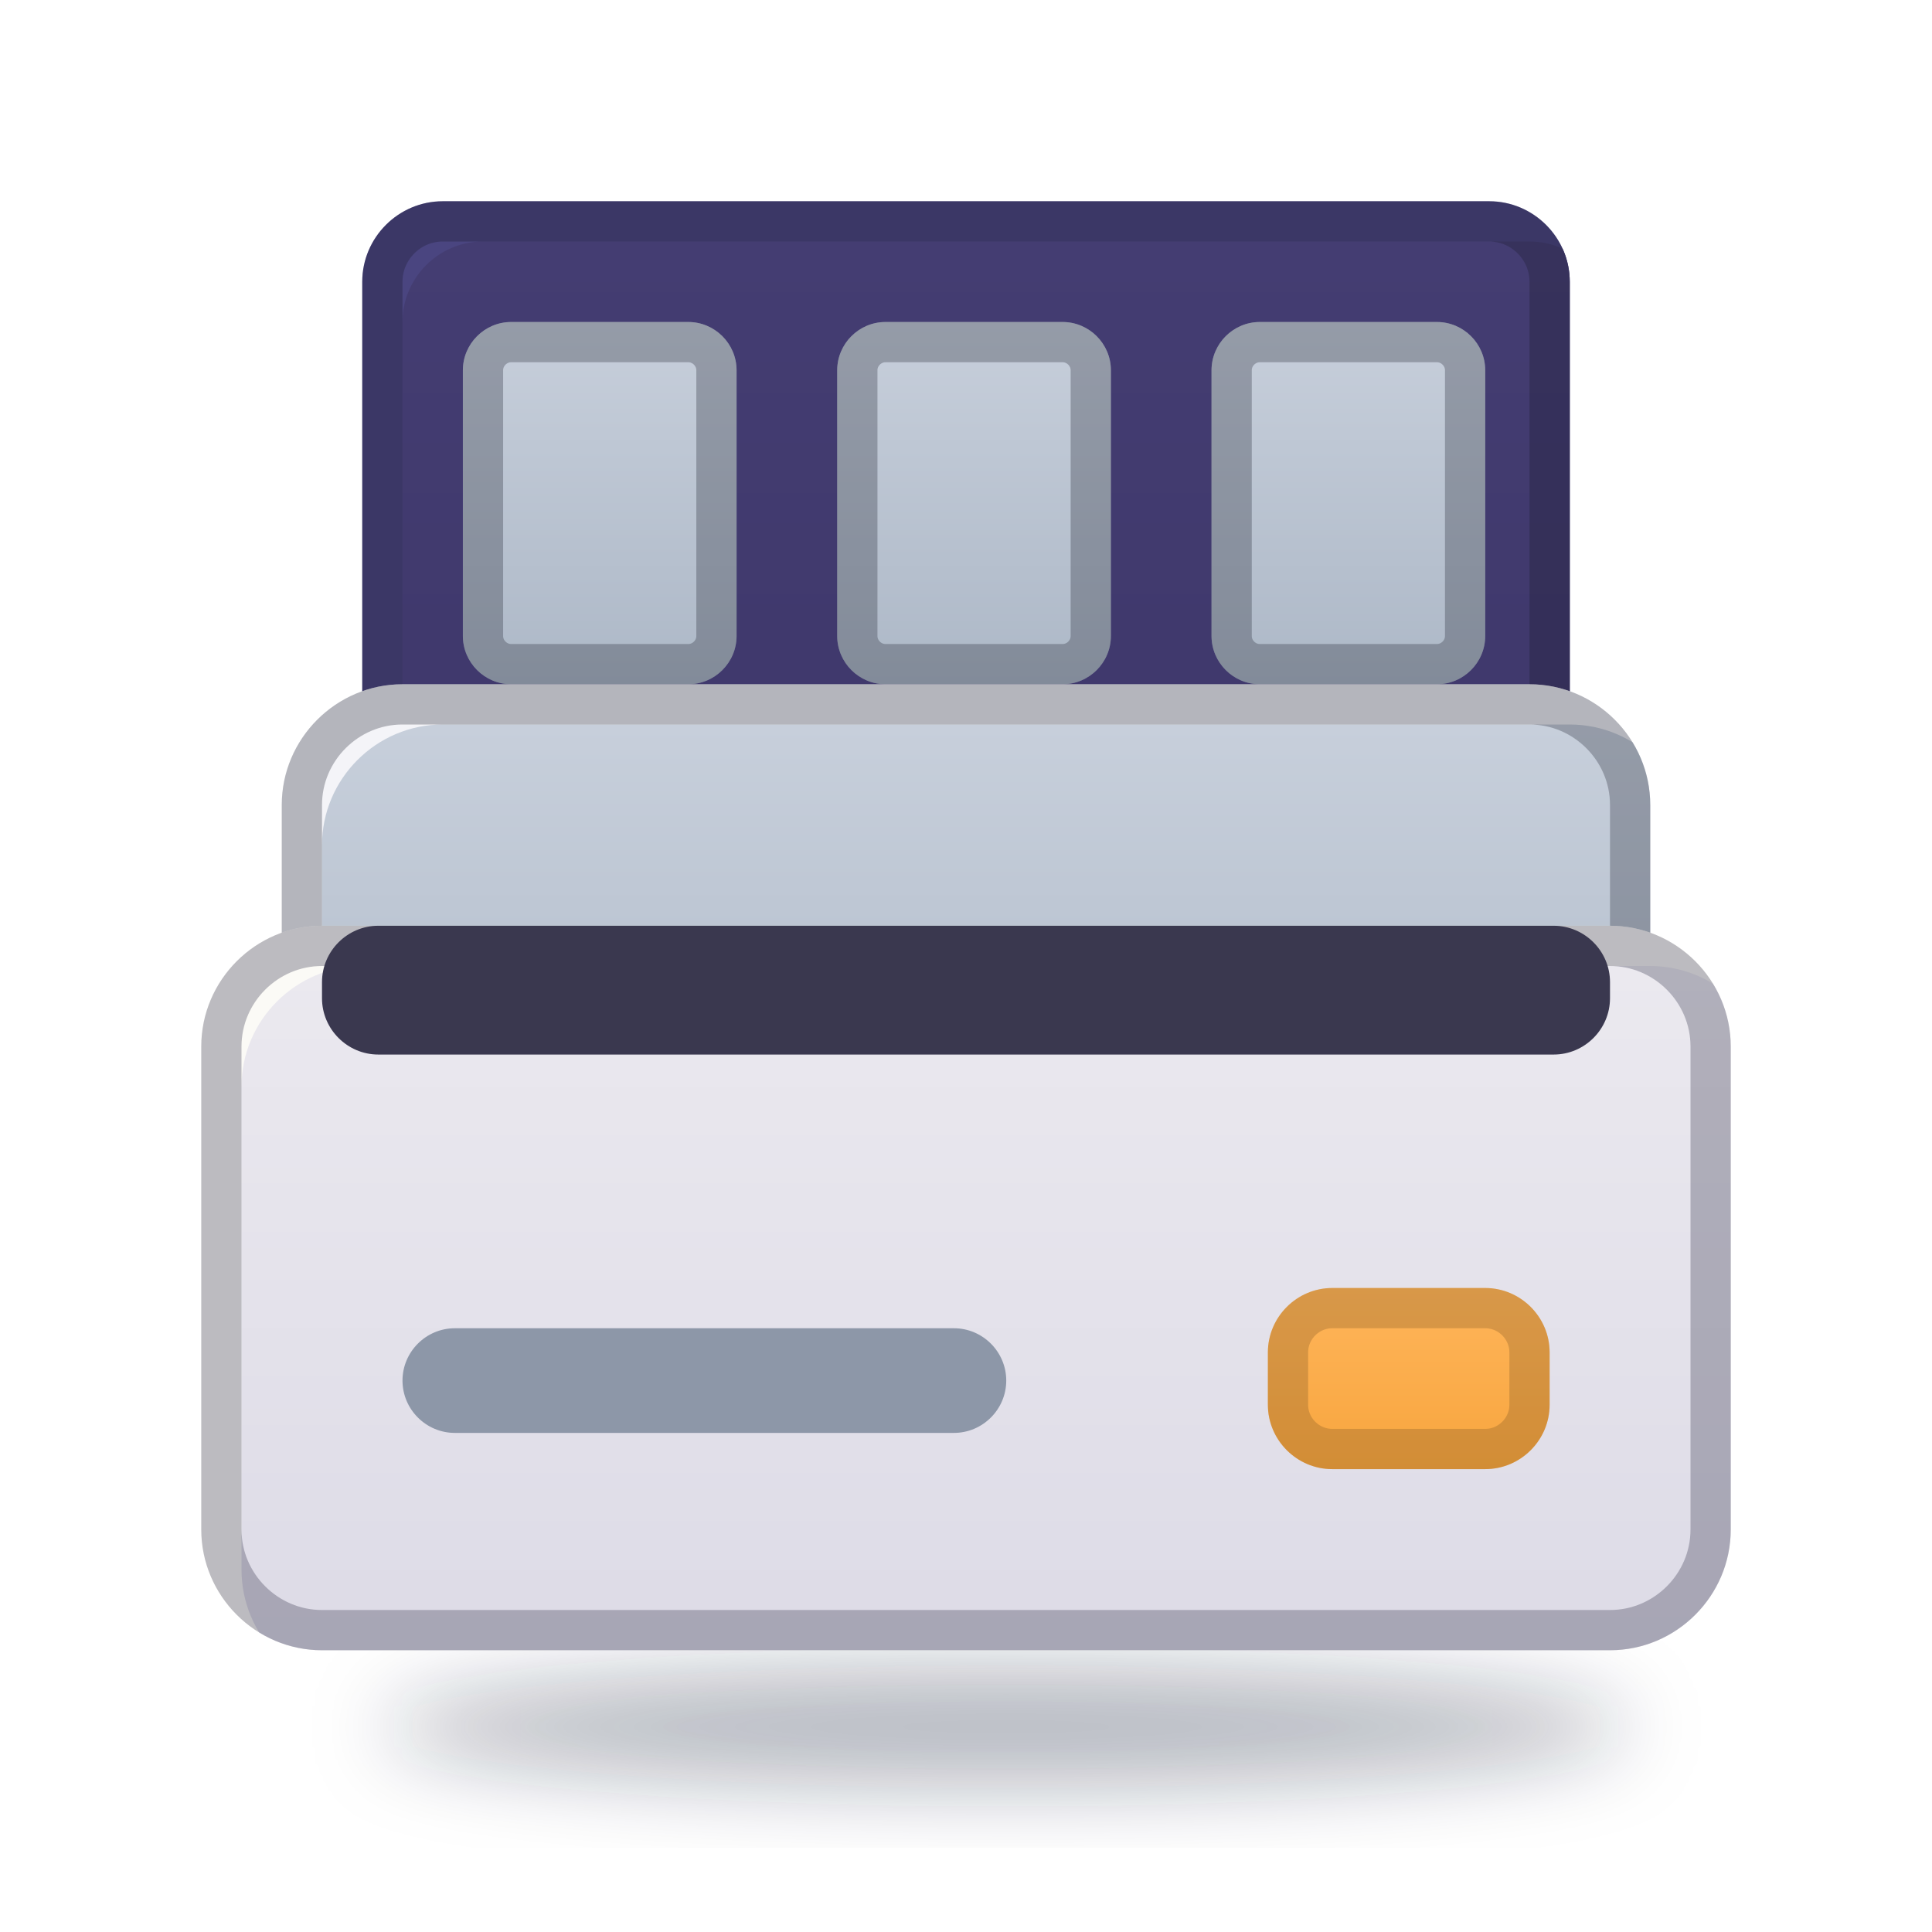
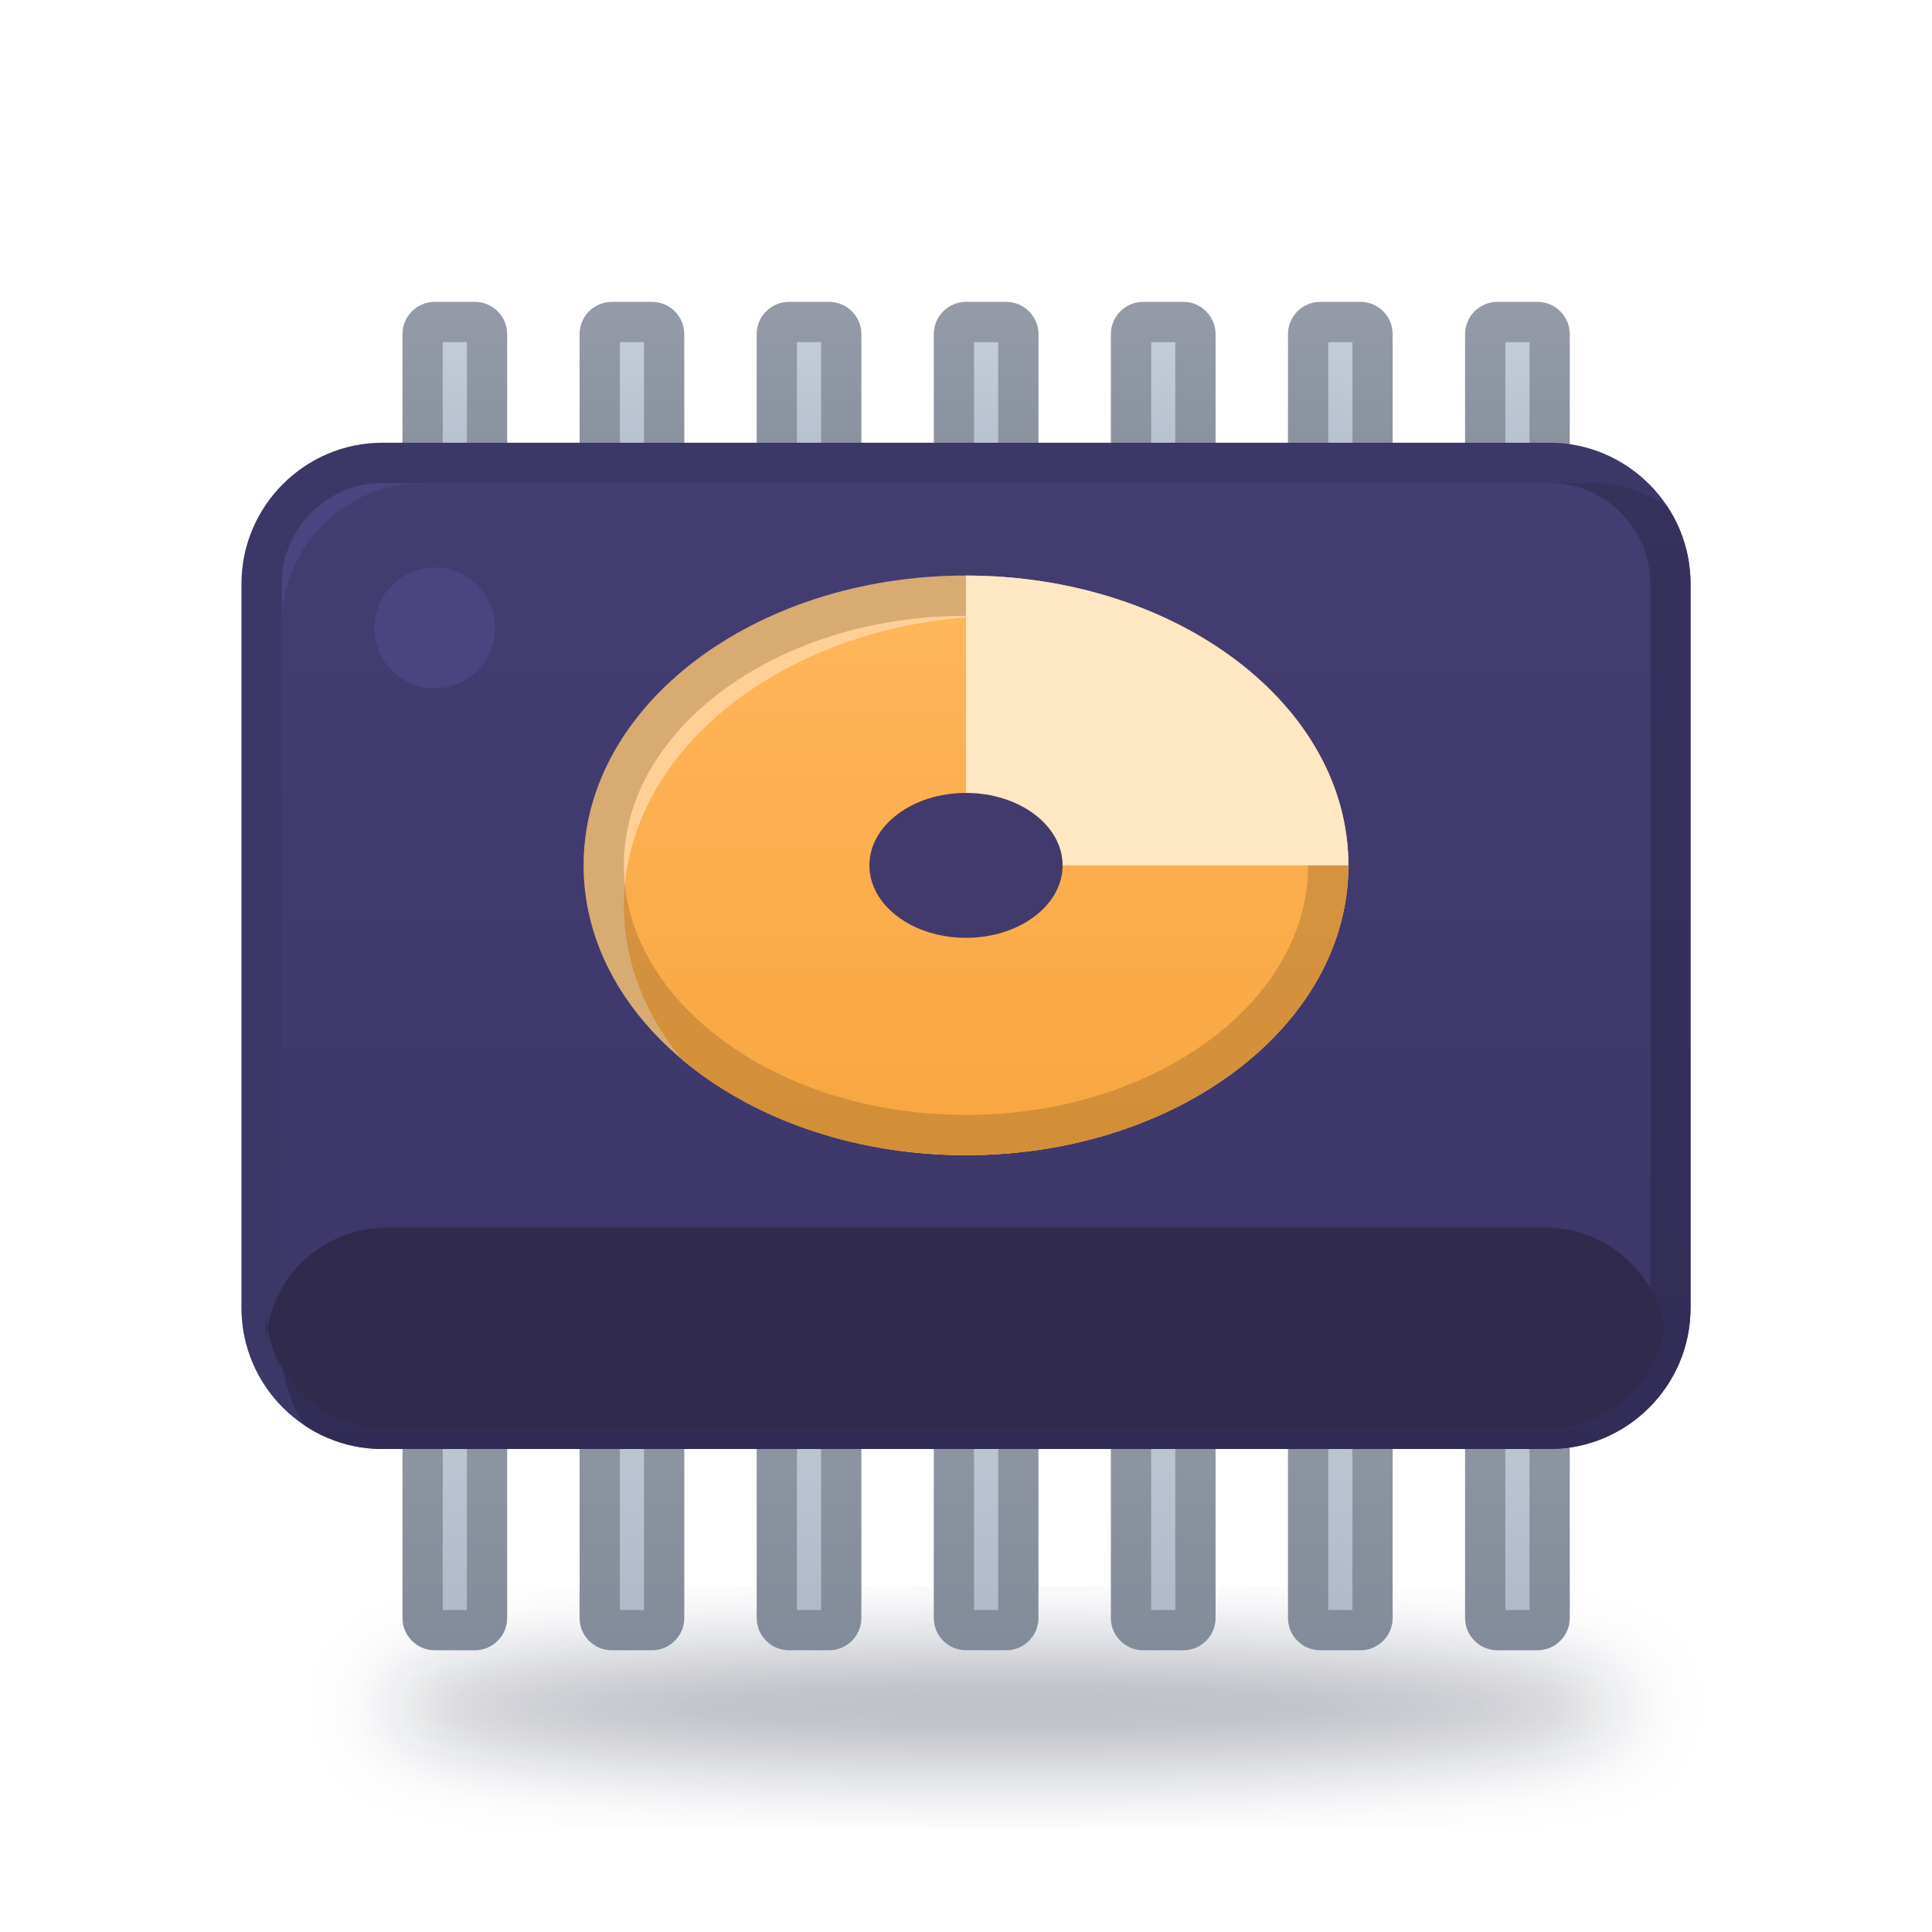
<svg xmlns="http://www.w3.org/2000/svg" viewBox="0 0 48 48" width="48" height="48">
  <defs>
    <filter id="e-ramdisk-48-b1" x="-50%" y="-50%" width="200%" height="200%">
      <feGaussianBlur stdDeviation="1" />
    </filter>
+     <linearGradient id="e-ramdisk-48-gc7cfdbadb8c7" x1="0" y1="0" x2="0" y2="1">
+       <stop offset="0" stop-color="#c7cfdb" />
+       <stop offset="1" stop-color="#adb8c7" />
+     </linearGradient>
+     <clipPath id="e-ramdisk-48-c1">
+       <path d="M10 8.3 C10 7.86 10.36 7.5 10.8 7.5 L11.8 7.5 C12.24 7.5 12.6 7.86 12.6 8.3 L12.6 12.7 C12.6 13.14 12.24 13.5 11.8 13.5 L10.8 13.5 C10.36 13.5 10 13.14 10 12.7 Z" clip-rule="evenodd" />
+     </clipPath>
+     <clipPath id="e-ramdisk-48-c2">
+       <path d="M14.4 8.3 C14.4 7.86 14.76 7.5 15.2 7.5 L16.2 7.5 C16.64 7.5 17 7.86 17 8.3 L17 12.7 C17 13.14 16.64 13.5 16.2 13.5 L15.2 13.5 C14.76 13.5 14.4 13.14 14.4 12.7 Z" clip-rule="evenodd" />
+     </clipPath>
+     <clipPath id="e-ramdisk-48-c3">
+       <path d="M18.8 8.3 C18.8 7.86 19.16 7.5 19.6 7.5 L20.6 7.5 C21.04 7.5 21.4 7.86 21.4 8.3 L21.4 12.7 C21.4 13.14 21.04 13.5 20.6 13.5 L19.6 13.5 C19.16 13.5 18.8 13.14 18.8 12.7 Z" clip-rule="evenodd" />
+     </clipPath>
+     <clipPath id="e-ramdisk-48-c4">
+       <path d="M23.2 8.3 C23.2 7.86 23.56 7.5 24 7.5 L25 7.5 C25.44 7.5 25.8 7.86 25.8 8.3 L25.8 12.7 C25.8 13.14 25.44 13.5 25 13.5 L24 13.5 C23.56 13.5 23.2 13.14 23.2 12.7 Z" clip-rule="evenodd" />
+     </clipPath>
+     <clipPath id="e-ramdisk-48-c5">
+       <path d="M27.6 8.3 C27.6 7.86 27.96 7.5 28.4 7.5 L29.4 7.5 C29.84 7.5 30.2 7.86 30.2 8.3 L30.2 12.7 C30.2 13.14 29.84 13.5 29.4 13.5 L28.4 13.5 C27.96 13.5 27.6 13.14 27.6 12.7 Z" clip-rule="evenodd" />
+     </clipPath>
+     <clipPath id="e-ramdisk-48-c6">
+       <path d="M32 8.3 C32 7.86 32.36 7.5 32.8 7.5 L33.8 7.5 C34.24 7.5 34.6 7.86 34.6 8.3 L34.6 12.7 C34.6 13.14 34.24 13.5 33.8 13.5 L32.8 13.5 C32.36 13.5 32 13.14 32 12.7 Z" clip-rule="evenodd" />
+     </clipPath>
+     <clipPath id="e-ramdisk-48-c7">
+       <path d="M36.4 8.3 C36.4 7.86 36.76 7.5 37.2 7.5 L38.2 7.5 C38.64 7.5 39 7.86 39 8.3 L39 12.7 C39 13.14 38.64 13.5 38.2 13.5 L37.2 13.5 C36.76 13.5 36.4 13.14 36.4 12.7 Z" clip-rule="evenodd" />
+     </clipPath>
+     <clipPath id="e-ramdisk-48-c8">
+       <path d="M10 32.8 C10 32.36 10.36 32 10.8 32 L11.8 32 C12.24 32 12.6 32.36 12.6 32.8 L12.6 40.2 C12.6 40.64 12.24 41 11.8 41 L10.8 41 C10.36 41 10 40.64 10 40.2 Z" clip-rule="evenodd" />
+     </clipPath>
+     <clipPath id="e-ramdisk-48-c9">
+       <path d="M14.4 32.8 C14.4 32.36 14.76 32 15.2 32 L16.2 32 C16.64 32 17 32.36 17 32.8 L17 40.2 C17 40.64 16.64 41 16.2 41 L15.2 41 C14.76 41 14.4 40.64 14.4 40.2 Z" clip-rule="evenodd" />
+     </clipPath>
+     <clipPath id="e-ramdisk-48-c10">
+       <path d="M18.8 32.8 C18.8 32.36 19.16 32 19.6 32 L20.6 32 C21.04 32 21.4 32.36 21.4 32.8 L21.4 40.2 C21.4 40.64 21.04 41 20.6 41 L19.6 41 C19.16 41 18.8 40.64 18.8 40.2 Z" clip-rule="evenodd" />
+     </clipPath>
+     <clipPath id="e-ramdisk-48-c11">
+       <path d="M23.2 32.8 C23.2 32.36 23.56 32 24 32 L25 32 C25.44 32 25.8 32.36 25.8 32.8 L25.8 40.2 C25.8 40.64 25.44 41 25 41 L24 41 C23.56 41 23.2 40.64 23.2 40.2 Z" clip-rule="evenodd" />
+     </clipPath>
+     <clipPath id="e-ramdisk-48-c12">
+       <path d="M27.6 32.8 C27.6 32.36 27.96 32 28.4 32 L29.4 32 C29.84 32 30.2 32.36 30.2 32.8 L30.2 40.2 C30.2 40.64 29.84 41 29.4 41 L28.4 41 C27.96 41 27.6 40.64 27.6 40.2 Z" clip-rule="evenodd" />
+     </clipPath>
+     <clipPath id="e-ramdisk-48-c13">
+       <path d="M32 32.8 C32 32.36 32.36 32 32.8 32 L33.8 32 C34.24 32 34.6 32.36 34.6 32.8 L34.6 40.2 C34.6 40.64 34.24 41 33.8 41 L32.8 41 C32.36 41 32 40.64 32 40.2 Z" clip-rule="evenodd" />
+     </clipPath>
+     <clipPath id="e-ramdisk-48-c14">
+       <path d="M36.4 32.8 C36.4 32.36 36.76 32 37.2 32 L38.2 32 C38.64 32 39 32.36 39 32.8 L39 40.2 C39 40.64 38.64 41 38.2 41 L37.2 41 C36.76 41 36.4 40.64 36.4 40.2 Z" clip-rule="evenodd" />
+     </clipPath>
    <linearGradient id="e-ramdisk-48-g443d723c3568" x1="0" y1="0" x2="0" y2="1">
      <stop offset="0" stop-color="#443d72" />
      <stop offset="1" stop-color="#3c3568" />
    </linearGradient>
-     <clipPath id="e-ramdisk-48-c1">
-       <path d="M9 7 C9 5.9 9.9 5 11 5 L37 5 C38.1 5 39 5.9 39 7 L39 24.99 C39 24.995 38.995 25 38.99 25 L9.01 25 C9.005 25 9 24.995 9 24.99 Z" clip-rule="evenodd" />
-     </clipPath>
-     <linearGradient id="e-ramdisk-48-gc7cfdbadb8c7" x1="0" y1="0" x2="0" y2="1">
-       <stop offset="0" stop-color="#c7cfdb" />
-       <stop offset="1" stop-color="#adb8c7" />
-     </linearGradient>
-     <clipPath id="e-ramdisk-48-c2">
-       <path d="M11.5 9.2 C11.5 8.54 12.04 8 12.7 8 L17.1 8 C17.76 8 18.3 8.54 18.3 9.2 L18.3 15.8 C18.3 16.46 17.76 17 17.1 17 L12.7 17 C12.04 17 11.5 16.46 11.5 15.8 Z" clip-rule="evenodd" />
-     </clipPath>
-     <clipPath id="e-ramdisk-48-c3">
-       <path d="M20.8 9.2 C20.8 8.54 21.34 8 22 8 L26.4 8 C27.06 8 27.6 8.54 27.6 9.2 L27.6 15.8 C27.6 16.46 27.06 17 26.4 17 L22 17 C21.34 17 20.8 16.46 20.8 15.8 Z" clip-rule="evenodd" />
-     </clipPath>
-     <clipPath id="e-ramdisk-48-c4">
-       <path d="M30.1 9.2 C30.1 8.54 30.64 8 31.3 8 L35.7 8 C36.36 8 36.9 8.54 36.9 9.2 L36.9 15.8 C36.9 16.46 36.36 17 35.7 17 L31.3 17 C30.64 17 30.1 16.46 30.1 15.8 Z" clip-rule="evenodd" />
-     </clipPath>
-     <clipPath id="e-ramdisk-48-c5">
-       <path d="M7 20 C7 18.35 8.35 17 10 17 L38 17 C39.65 17 41 18.35 41 20 L41 27 C41 28.65 39.65 30 38 30 L10 30 C8.35 30 7 28.65 7 27 Z" clip-rule="evenodd" />
-     </clipPath>
-     <linearGradient id="e-ramdisk-48-gebe9efdcdae6" x1="0" y1="0" x2="0" y2="1">
-       <stop offset="0" stop-color="#ebe9ef" />
-       <stop offset="1" stop-color="#dcdae6" />
-     </linearGradient>
-     <clipPath id="e-ramdisk-48-c6">
-       <path d="M5 26 C5 24.35 6.35 23 8 23 L40 23 C41.65 23 43 24.35 43 26 L43 38 C43 39.65 41.65 41 40 41 L8 41 C6.35 41 5 39.65 5 38 Z" clip-rule="evenodd" />
+     <clipPath id="e-ramdisk-48-c15">
+       <path d="M6 14.5 C6 12.575 7.575 11 9.5 11 L38.5 11 C40.425 11 42 12.575 42 14.5 L42 32.5 C42 34.425 40.425 36 38.5 36 L9.5 36 C7.575 36 6 34.425 6 32.5 Z" clip-rule="evenodd" />
    </clipPath>
    <linearGradient id="e-ramdisk-48-gffb55af7a53e" x1="0" y1="0" x2="0" y2="1">
      <stop offset="0" stop-color="#ffb55a" />
      <stop offset="1" stop-color="#f7a53e" />
    </linearGradient>
-     <clipPath id="e-ramdisk-48-c7">
-       <path d="M31.5 33.6 C31.5 32.72 32.22 32 33.1 32 L36.9 32 C37.78 32 38.5 32.72 38.5 33.6 L38.5 34.9 C38.5 35.78 37.78 36.5 36.9 36.5 L33.1 36.5 C32.22 36.5 31.5 35.78 31.5 34.9 Z" clip-rule="evenodd" />
+     <clipPath id="e-ramdisk-48-c16">
+       <path d="M14.5 21.5 a9.5 7.2 0 1 0 19 0 a9.5 7.2 0 1 0 -19 0 Z" clip-rule="evenodd" />
    </clipPath>
  </defs>
-   <ellipse cx="25" cy="42.9" rx="15.48" ry="1.5" fill="#0a1230" opacity="0.3" filter="url(#e-ramdisk-48-b1)" />
-   <path d="M9 7 C9 5.9 9.9 5 11 5 L37 5 C38.1 5 39 5.9 39 7 L39 24.99 C39 24.995 38.995 25 38.99 25 L9.01 25 C9.005 25 9 24.995 9 24.99 Z" fill="#4a4580" fill-rule="evenodd" />
+   <ellipse cx="25" cy="42.4" rx="15.48" ry="1.5" fill="#0a1230" opacity="0.3" filter="url(#e-ramdisk-48-b1)" />
+   <path d="M10 8.3 C10 7.86 10.36 7.5 10.8 7.5 L11.8 7.5 C12.24 7.5 12.6 7.86 12.6 8.3 L12.6 12.7 C12.6 13.14 12.24 13.5 11.8 13.5 L10.8 13.5 C10.36 13.5 10 13.14 10 12.7 Z" fill="url(#e-ramdisk-48-gc7cfdbadb8c7)" fill-rule="evenodd" />
  <g clip-path="url(#e-ramdisk-48-c1)">
-     <path d="M9 7 C9 5.9 9.9 5 11 5 L37 5 C38.1 5 39 5.9 39 7 L39 24.99 C39 24.995 38.995 25 38.99 25 L9.01 25 C9.005 25 9 24.995 9 24.99 Z" fill="url(#e-ramdisk-48-g443d723c3568)" fill-rule="evenodd" transform="translate(1 1)" />
+     <path d="M10 8.3 C10 7.86 10.36 7.5 10.8 7.5 L11.8 7.5 C12.24 7.5 12.6 7.86 12.6 8.3 L12.6 12.7 C12.6 13.14 12.24 13.5 11.8 13.5 L10.8 13.5 C10.36 13.5 10 13.14 10 12.7 Z" fill="none" stroke="#1f2230" stroke-width="2" stroke-opacity="0.3" />
  </g>
-   <g clip-path="url(#e-ramdisk-48-c1)">
-     <path d="M9 7 C9 5.9 9.9 5 11 5 L37 5 C38.1 5 39 5.9 39 7 L39 24.99 C39 24.995 38.995 25 38.99 25 L9.01 25 C9.005 25 9 24.995 9 24.99 Z" fill="none" stroke="#1a1828" stroke-width="2" stroke-opacity="0.3" />
+   <path d="M14.4 8.3 C14.4 7.86 14.76 7.5 15.2 7.5 L16.2 7.5 C16.64 7.5 17 7.86 17 8.3 L17 12.7 C17 13.14 16.64 13.5 16.2 13.5 L15.2 13.5 C14.76 13.5 14.4 13.14 14.4 12.7 Z" fill="url(#e-ramdisk-48-gc7cfdbadb8c7)" fill-rule="evenodd" />
+   <g clip-path="url(#e-ramdisk-48-c2)">
+     <path d="M14.4 8.3 C14.4 7.86 14.76 7.5 15.2 7.5 L16.2 7.5 C16.64 7.5 17 7.86 17 8.3 L17 12.7 C17 13.14 16.64 13.5 16.2 13.5 L15.2 13.5 C14.76 13.5 14.4 13.14 14.4 12.7 Z" fill="none" stroke="#1f2230" stroke-width="2" stroke-opacity="0.3" />
  </g>
-   <path d="M11.5 9.2 C11.5 8.54 12.04 8 12.7 8 L17.1 8 C17.76 8 18.3 8.54 18.3 9.2 L18.3 15.8 C18.3 16.46 17.76 17 17.1 17 L12.7 17 C12.04 17 11.5 16.46 11.5 15.8 Z" fill="url(#e-ramdisk-48-gc7cfdbadb8c7)" fill-rule="evenodd" />
-   <g clip-path="url(#e-ramdisk-48-c2)">
-     <path d="M11.5 9.2 C11.5 8.54 12.04 8 12.7 8 L17.1 8 C17.76 8 18.3 8.54 18.3 9.2 L18.3 15.8 C18.3 16.46 17.76 17 17.1 17 L12.7 17 C12.04 17 11.5 16.46 11.5 15.8 Z" fill="none" stroke="#1f2230" stroke-width="2" stroke-opacity="0.3" />
+   <path d="M18.8 8.3 C18.8 7.86 19.16 7.5 19.6 7.5 L20.6 7.5 C21.04 7.5 21.4 7.86 21.4 8.3 L21.4 12.7 C21.4 13.14 21.04 13.5 20.6 13.5 L19.6 13.5 C19.16 13.5 18.8 13.14 18.8 12.7 Z" fill="url(#e-ramdisk-48-gc7cfdbadb8c7)" fill-rule="evenodd" />
+   <g clip-path="url(#e-ramdisk-48-c3)">
+     <path d="M18.8 8.3 C18.8 7.86 19.16 7.5 19.6 7.5 L20.6 7.5 C21.04 7.5 21.4 7.86 21.4 8.3 L21.4 12.7 C21.4 13.14 21.04 13.5 20.6 13.5 L19.6 13.5 C19.16 13.5 18.8 13.14 18.8 12.7 Z" fill="none" stroke="#1f2230" stroke-width="2" stroke-opacity="0.3" />
  </g>
-   <path d="M20.8 9.2 C20.8 8.54 21.34 8 22 8 L26.4 8 C27.06 8 27.6 8.54 27.6 9.2 L27.6 15.8 C27.6 16.46 27.06 17 26.4 17 L22 17 C21.34 17 20.8 16.46 20.8 15.8 Z" fill="url(#e-ramdisk-48-gc7cfdbadb8c7)" fill-rule="evenodd" />
-   <g clip-path="url(#e-ramdisk-48-c3)">
-     <path d="M20.8 9.2 C20.8 8.54 21.34 8 22 8 L26.4 8 C27.06 8 27.6 8.54 27.6 9.2 L27.6 15.8 C27.6 16.46 27.06 17 26.4 17 L22 17 C21.34 17 20.8 16.46 20.8 15.8 Z" fill="none" stroke="#1f2230" stroke-width="2" stroke-opacity="0.3" />
+   <path d="M23.2 8.3 C23.2 7.86 23.56 7.5 24 7.5 L25 7.5 C25.44 7.5 25.8 7.86 25.8 8.3 L25.8 12.7 C25.8 13.14 25.44 13.5 25 13.5 L24 13.5 C23.56 13.5 23.2 13.14 23.2 12.7 Z" fill="url(#e-ramdisk-48-gc7cfdbadb8c7)" fill-rule="evenodd" />
+   <g clip-path="url(#e-ramdisk-48-c4)">
+     <path d="M23.2 8.3 C23.2 7.86 23.56 7.5 24 7.5 L25 7.5 C25.44 7.5 25.8 7.86 25.8 8.3 L25.8 12.7 C25.8 13.14 25.44 13.5 25 13.5 L24 13.5 C23.56 13.5 23.2 13.14 23.2 12.7 Z" fill="none" stroke="#1f2230" stroke-width="2" stroke-opacity="0.3" />
  </g>
-   <path d="M30.1 9.2 C30.1 8.54 30.64 8 31.3 8 L35.7 8 C36.36 8 36.9 8.54 36.9 9.2 L36.9 15.8 C36.9 16.46 36.36 17 35.7 17 L31.3 17 C30.64 17 30.1 16.46 30.1 15.8 Z" fill="url(#e-ramdisk-48-gc7cfdbadb8c7)" fill-rule="evenodd" />
-   <g clip-path="url(#e-ramdisk-48-c4)">
-     <path d="M30.1 9.2 C30.1 8.54 30.64 8 31.3 8 L35.7 8 C36.36 8 36.9 8.54 36.9 9.2 L36.9 15.8 C36.9 16.46 36.36 17 35.7 17 L31.3 17 C30.64 17 30.1 16.46 30.1 15.8 Z" fill="none" stroke="#1f2230" stroke-width="2" stroke-opacity="0.3" />
+   <path d="M27.6 8.3 C27.6 7.86 27.96 7.5 28.4 7.5 L29.4 7.5 C29.84 7.5 30.2 7.86 30.2 8.3 L30.2 12.7 C30.2 13.14 29.84 13.5 29.4 13.5 L28.4 13.5 C27.96 13.5 27.6 13.14 27.6 12.7 Z" fill="url(#e-ramdisk-48-gc7cfdbadb8c7)" fill-rule="evenodd" />
+   <g clip-path="url(#e-ramdisk-48-c5)">
+     <path d="M27.6 8.3 C27.6 7.86 27.96 7.5 28.4 7.5 L29.4 7.5 C29.84 7.5 30.2 7.86 30.2 8.3 L30.2 12.7 C30.2 13.14 29.84 13.5 29.4 13.5 L28.4 13.5 C27.96 13.5 27.6 13.14 27.6 12.7 Z" fill="none" stroke="#1f2230" stroke-width="2" stroke-opacity="0.3" />
  </g>
-   <path d="M11 20 C11 19.725 11.225 19.5 11.5 19.5 L11.9 19.5 C12.175 19.5 12.4 19.725 12.4 20 L12.4 23 C12.4 23.275 12.175 23.5 11.9 23.5 L11.5 23.5 C11.225 23.5 11 23.275 11 23 Z" fill="#ffaa40" fill-rule="evenodd" />
-   <path d="M13.6 20 C13.6 19.725 13.825 19.5 14.1 19.5 L14.5 19.5 C14.775 19.5 15 19.725 15 20 L15 23 C15 23.275 14.775 23.5 14.5 23.5 L14.1 23.5 C13.825 23.5 13.6 23.275 13.6 23 Z" fill="#ffaa40" fill-rule="evenodd" />
-   <path d="M16.2 20 C16.2 19.725 16.425 19.5 16.7 19.5 L17.1 19.5 C17.375 19.5 17.6 19.725 17.6 20 L17.6 23 C17.6 23.275 17.375 23.5 17.1 23.5 L16.7 23.5 C16.425 23.5 16.2 23.275 16.2 23 Z" fill="#ffaa40" fill-rule="evenodd" />
-   <path d="M18.8 20 C18.8 19.725 19.025 19.5 19.3 19.5 L19.7 19.5 C19.975 19.5 20.2 19.725 20.2 20 L20.2 23 C20.2 23.275 19.975 23.5 19.7 23.5 L19.3 23.5 C19.025 23.5 18.8 23.275 18.8 23 Z" fill="#ffaa40" fill-rule="evenodd" />
-   <path d="M21.4 20 C21.4 19.725 21.625 19.5 21.9 19.5 L22.3 19.5 C22.575 19.5 22.8 19.725 22.8 20 L22.8 23 C22.8 23.275 22.575 23.5 22.3 23.5 L21.9 23.5 C21.625 23.5 21.4 23.275 21.4 23 Z" fill="#ffaa40" fill-rule="evenodd" />
-   <path d="M24 20 C24 19.725 24.225 19.5 24.5 19.5 L24.9 19.5 C25.175 19.5 25.4 19.725 25.4 20 L25.4 23 C25.4 23.275 25.175 23.5 24.9 23.5 L24.5 23.5 C24.225 23.5 24 23.275 24 23 Z" fill="#ffaa40" fill-rule="evenodd" />
-   <path d="M26.6 20 C26.6 19.725 26.825 19.5 27.1 19.5 L27.5 19.5 C27.775 19.5 28 19.725 28 20 L28 23 C28 23.275 27.775 23.5 27.5 23.5 L27.1 23.5 C26.825 23.5 26.6 23.275 26.6 23 Z" fill="#ffaa40" fill-rule="evenodd" />
-   <path d="M29.2 20 C29.2 19.725 29.425 19.5 29.7 19.5 L30.1 19.5 C30.375 19.5 30.6 19.725 30.6 20 L30.6 23 C30.6 23.275 30.375 23.5 30.1 23.5 L29.7 23.5 C29.425 23.5 29.2 23.275 29.2 23 Z" fill="#ffaa40" fill-rule="evenodd" />
-   <path d="M31.8 20 C31.8 19.725 32.025 19.5 32.3 19.5 L32.7 19.5 C32.975 19.5 33.2 19.725 33.2 20 L33.2 23 C33.2 23.275 32.975 23.5 32.7 23.5 L32.3 23.5 C32.025 23.5 31.8 23.275 31.8 23 Z" fill="#ffaa40" fill-rule="evenodd" />
-   <path d="M34.4 20 C34.4 19.725 34.625 19.5 34.9 19.5 L35.3 19.5 C35.575 19.5 35.8 19.725 35.8 20 L35.8 23 C35.8 23.275 35.575 23.5 35.3 23.5 L34.9 23.5 C34.625 23.5 34.4 23.275 34.4 23 Z" fill="#ffaa40" fill-rule="evenodd" />
-   <path d="M37 20 C37 19.725 37.225 19.5 37.5 19.5 L37.9 19.5 C38.175 19.5 38.4 19.725 38.4 20 L38.4 23 C38.4 23.275 38.175 23.5 37.9 23.5 L37.5 23.5 C37.225 23.5 37 23.275 37 23 Z" fill="#ffaa40" fill-rule="evenodd" />
-   <path d="M7 20 C7 18.35 8.35 17 10 17 L38 17 C39.65 17 41 18.35 41 20 L41 27 C41 28.65 39.65 30 38 30 L10 30 C8.35 30 7 28.65 7 27 Z" fill="#f4f4f8" fill-rule="evenodd" />
-   <g clip-path="url(#e-ramdisk-48-c5)">
-     <path d="M7 20 C7 18.35 8.35 17 10 17 L38 17 C39.65 17 41 18.35 41 20 L41 27 C41 28.65 39.65 30 38 30 L10 30 C8.35 30 7 28.65 7 27 Z" fill="url(#e-ramdisk-48-gc7cfdbadb8c7)" fill-rule="evenodd" transform="translate(1 1)" />
+   <path d="M32 8.3 C32 7.86 32.36 7.5 32.8 7.5 L33.8 7.5 C34.24 7.5 34.6 7.86 34.6 8.3 L34.6 12.7 C34.6 13.14 34.24 13.5 33.8 13.5 L32.8 13.5 C32.36 13.5 32 13.14 32 12.7 Z" fill="url(#e-ramdisk-48-gc7cfdbadb8c7)" fill-rule="evenodd" />
+   <g clip-path="url(#e-ramdisk-48-c6)">
+     <path d="M32 8.3 C32 7.86 32.36 7.5 32.8 7.5 L33.8 7.5 C34.24 7.5 34.6 7.86 34.6 8.3 L34.6 12.7 C34.6 13.14 34.24 13.5 33.8 13.5 L32.8 13.5 C32.36 13.5 32 13.14 32 12.7 Z" fill="none" stroke="#1f2230" stroke-width="2" stroke-opacity="0.3" />
  </g>
-   <g clip-path="url(#e-ramdisk-48-c5)">
-     <path d="M7 20 C7 18.35 8.35 17 10 17 L38 17 C39.65 17 41 18.35 41 20 L41 27 C41 28.65 39.65 30 38 30 L10 30 C8.35 30 7 28.65 7 27 Z" fill="none" stroke="#1f2230" stroke-width="2" stroke-opacity="0.3" />
+   <path d="M36.4 8.3 C36.4 7.86 36.76 7.5 37.2 7.5 L38.2 7.5 C38.64 7.5 39 7.86 39 8.3 L39 12.7 C39 13.14 38.64 13.5 38.2 13.5 L37.2 13.5 C36.76 13.5 36.4 13.14 36.4 12.7 Z" fill="url(#e-ramdisk-48-gc7cfdbadb8c7)" fill-rule="evenodd" />
+   <g clip-path="url(#e-ramdisk-48-c7)">
+     <path d="M36.4 8.3 C36.4 7.86 36.76 7.5 37.2 7.5 L38.2 7.5 C38.64 7.5 39 7.86 39 8.3 L39 12.7 C39 13.14 38.64 13.5 38.2 13.5 L37.2 13.5 C36.76 13.5 36.4 13.14 36.4 12.7 Z" fill="none" stroke="#1f2230" stroke-width="2" stroke-opacity="0.3" />
  </g>
-   <path d="M5 26 C5 24.35 6.35 23 8 23 L40 23 C41.65 23 43 24.35 43 26 L43 38 C43 39.65 41.65 41 40 41 L8 41 C6.35 41 5 39.65 5 38 Z" fill="#fbfaf6" fill-rule="evenodd" />
-   <g clip-path="url(#e-ramdisk-48-c6)">
-     <path d="M5 26 C5 24.35 6.35 23 8 23 L40 23 C41.65 23 43 24.35 43 26 L43 38 C43 39.65 41.65 41 40 41 L8 41 C6.35 41 5 39.65 5 38 Z" fill="url(#e-ramdisk-48-gebe9efdcdae6)" fill-rule="evenodd" transform="translate(1 1)" />
+   <path d="M10 32.8 C10 32.36 10.36 32 10.8 32 L11.8 32 C12.24 32 12.6 32.36 12.6 32.8 L12.6 40.2 C12.6 40.64 12.24 41 11.8 41 L10.8 41 C10.36 41 10 40.64 10 40.2 Z" fill="url(#e-ramdisk-48-gc7cfdbadb8c7)" fill-rule="evenodd" />
+   <g clip-path="url(#e-ramdisk-48-c8)">
+     <path d="M10 32.8 C10 32.36 10.36 32 10.8 32 L11.8 32 C12.24 32 12.6 32.36 12.6 32.8 L12.6 40.2 C12.6 40.64 12.24 41 11.8 41 L10.8 41 C10.36 41 10 40.64 10 40.2 Z" fill="none" stroke="#1f2230" stroke-width="2" stroke-opacity="0.3" />
  </g>
-   <g clip-path="url(#e-ramdisk-48-c6)">
-     <path d="M5 26 C5 24.35 6.35 23 8 23 L40 23 C41.65 23 43 24.35 43 26 L43 38 C43 39.65 41.65 41 40 41 L8 41 C6.35 41 5 39.65 5 38 Z" fill="none" stroke="#2a2840" stroke-width="2" stroke-opacity="0.3" />
+   <path d="M14.4 32.8 C14.4 32.36 14.76 32 15.2 32 L16.2 32 C16.64 32 17 32.36 17 32.8 L17 40.2 C17 40.64 16.64 41 16.2 41 L15.2 41 C14.76 41 14.4 40.64 14.4 40.2 Z" fill="url(#e-ramdisk-48-gc7cfdbadb8c7)" fill-rule="evenodd" />
+   <g clip-path="url(#e-ramdisk-48-c9)">
+     <path d="M14.4 32.8 C14.4 32.36 14.76 32 15.2 32 L16.2 32 C16.64 32 17 32.36 17 32.8 L17 40.2 C17 40.64 16.64 41 16.2 41 L15.2 41 C14.76 41 14.4 40.64 14.4 40.2 Z" fill="none" stroke="#1f2230" stroke-width="2" stroke-opacity="0.3" />
  </g>
-   <path d="M8 24.4 C8 23.63 8.63 23 9.4 23 L38.6 23 C39.37 23 40 23.63 40 24.4 L40 24.8 C40 25.57 39.37 26.2 38.6 26.2 L9.4 26.2 C8.63 26.2 8 25.57 8 24.8 Z" fill="#3a384f" fill-rule="evenodd" />
-   <path d="M10 34.3 C10 33.585 10.585 33 11.3 33 L23.7 33 C24.415 33 25 33.585 25 34.3 L25 34.3 C25 35.015 24.415 35.6 23.7 35.6 L11.3 35.6 C10.585 35.6 10 35.015 10 34.3 Z" fill="#8d97a8" fill-rule="evenodd" />
-   <path d="M31.5 33.6 C31.5 32.72 32.22 32 33.1 32 L36.9 32 C37.78 32 38.5 32.72 38.5 33.6 L38.5 34.9 C38.5 35.78 37.78 36.5 36.9 36.5 L33.1 36.5 C32.22 36.5 31.5 35.78 31.5 34.9 Z" fill="url(#e-ramdisk-48-gffb55af7a53e)" fill-rule="evenodd" />
-   <g clip-path="url(#e-ramdisk-48-c7)">
-     <path d="M31.5 33.6 C31.5 32.72 32.22 32 33.1 32 L36.9 32 C37.78 32 38.5 32.72 38.5 33.6 L38.5 34.9 C38.5 35.78 37.78 36.5 36.9 36.5 L33.1 36.5 C32.22 36.5 31.5 35.78 31.5 34.9 Z" fill="none" stroke="#7d5422" stroke-width="2" stroke-opacity="0.3" />
+   <path d="M18.8 32.8 C18.8 32.36 19.16 32 19.6 32 L20.6 32 C21.04 32 21.4 32.36 21.4 32.8 L21.4 40.2 C21.4 40.64 21.04 41 20.6 41 L19.6 41 C19.16 41 18.8 40.64 18.8 40.2 Z" fill="url(#e-ramdisk-48-gc7cfdbadb8c7)" fill-rule="evenodd" />
+   <g clip-path="url(#e-ramdisk-48-c10)">
+     <path d="M18.8 32.8 C18.8 32.36 19.16 32 19.6 32 L20.6 32 C21.04 32 21.4 32.36 21.4 32.8 L21.4 40.2 C21.4 40.64 21.04 41 20.6 41 L19.6 41 C19.16 41 18.8 40.64 18.8 40.2 Z" fill="none" stroke="#1f2230" stroke-width="2" stroke-opacity="0.3" />
  </g>
+   <path d="M23.2 32.8 C23.2 32.36 23.56 32 24 32 L25 32 C25.44 32 25.8 32.36 25.8 32.8 L25.8 40.2 C25.8 40.64 25.44 41 25 41 L24 41 C23.56 41 23.2 40.64 23.2 40.2 Z" fill="url(#e-ramdisk-48-gc7cfdbadb8c7)" fill-rule="evenodd" />
+   <g clip-path="url(#e-ramdisk-48-c11)">
+     <path d="M23.2 32.8 C23.2 32.36 23.56 32 24 32 L25 32 C25.44 32 25.8 32.36 25.8 32.8 L25.8 40.2 C25.8 40.64 25.44 41 25 41 L24 41 C23.56 41 23.2 40.64 23.2 40.2 Z" fill="none" stroke="#1f2230" stroke-width="2" stroke-opacity="0.3" />
+   </g>
+   <path d="M27.6 32.8 C27.6 32.36 27.96 32 28.4 32 L29.4 32 C29.84 32 30.2 32.36 30.2 32.8 L30.2 40.2 C30.2 40.64 29.84 41 29.4 41 L28.4 41 C27.96 41 27.6 40.64 27.6 40.2 Z" fill="url(#e-ramdisk-48-gc7cfdbadb8c7)" fill-rule="evenodd" />
+   <g clip-path="url(#e-ramdisk-48-c12)">
+     <path d="M27.6 32.8 C27.6 32.36 27.96 32 28.4 32 L29.4 32 C29.84 32 30.2 32.36 30.2 32.8 L30.2 40.2 C30.2 40.64 29.84 41 29.4 41 L28.4 41 C27.96 41 27.6 40.64 27.6 40.2 Z" fill="none" stroke="#1f2230" stroke-width="2" stroke-opacity="0.3" />
+   </g>
+   <path d="M32 32.8 C32 32.36 32.36 32 32.8 32 L33.8 32 C34.24 32 34.6 32.36 34.6 32.8 L34.6 40.2 C34.6 40.64 34.24 41 33.8 41 L32.8 41 C32.36 41 32 40.64 32 40.2 Z" fill="url(#e-ramdisk-48-gc7cfdbadb8c7)" fill-rule="evenodd" />
+   <g clip-path="url(#e-ramdisk-48-c13)">
+     <path d="M32 32.8 C32 32.36 32.36 32 32.8 32 L33.8 32 C34.24 32 34.6 32.36 34.6 32.8 L34.6 40.2 C34.6 40.64 34.24 41 33.8 41 L32.8 41 C32.36 41 32 40.64 32 40.2 Z" fill="none" stroke="#1f2230" stroke-width="2" stroke-opacity="0.3" />
+   </g>
+   <path d="M36.4 32.8 C36.4 32.36 36.76 32 37.2 32 L38.2 32 C38.64 32 39 32.36 39 32.8 L39 40.2 C39 40.64 38.64 41 38.2 41 L37.2 41 C36.76 41 36.4 40.64 36.4 40.2 Z" fill="url(#e-ramdisk-48-gc7cfdbadb8c7)" fill-rule="evenodd" />
+   <g clip-path="url(#e-ramdisk-48-c14)">
+     <path d="M36.4 32.8 C36.4 32.36 36.76 32 37.2 32 L38.2 32 C38.64 32 39 32.36 39 32.8 L39 40.2 C39 40.64 38.64 41 38.2 41 L37.2 41 C36.76 41 36.4 40.64 36.4 40.2 Z" fill="none" stroke="#1f2230" stroke-width="2" stroke-opacity="0.3" />
+   </g>
+   <path d="M6 14.5 C6 12.575 7.575 11 9.5 11 L38.5 11 C40.425 11 42 12.575 42 14.5 L42 32.5 C42 34.425 40.425 36 38.5 36 L9.5 36 C7.575 36 6 34.425 6 32.5 Z" fill="#4a4580" fill-rule="evenodd" />
+   <g clip-path="url(#e-ramdisk-48-c15)">
+     <path d="M6 14.5 C6 12.575 7.575 11 9.5 11 L38.5 11 C40.425 11 42 12.575 42 14.5 L42 32.5 C42 34.425 40.425 36 38.5 36 L9.5 36 C7.575 36 6 34.425 6 32.5 Z" fill="url(#e-ramdisk-48-g443d723c3568)" fill-rule="evenodd" transform="translate(1 1)" />
+   </g>
+   <g clip-path="url(#e-ramdisk-48-c15)">
+     <path d="M6 14.5 C6 12.575 7.575 11 9.5 11 L38.5 11 C40.425 11 42 12.575 42 14.5 L42 32.5 C42 34.425 40.425 36 38.5 36 L9.5 36 C7.575 36 6 34.425 6 32.5 Z" fill="none" stroke="#1a1828" stroke-width="2" stroke-opacity="0.3" />
+   </g>
+   <path d="M6.6 33.5 C6.6 31.85 7.95 30.5 9.6 30.5 L38.4 30.5 C40.05 30.5 41.4 31.85 41.4 33.5 L41.4 32.5 C41.4 34.15 40.05 35.5 38.4 35.5 L9.6 35.5 C7.95 35.5 6.6 34.15 6.6 32.5 Z" fill="#302a4d" fill-rule="evenodd" />
+   <path d="M9.3 15.6 a1.5 1.5 0 1 0 3 0 a1.5 1.5 0 1 0 -3 0 Z" fill="#4a4580" fill-rule="evenodd" />
+   <path d="M14.5 21.5 a9.5 7.2 0 1 0 19 0 a9.5 7.2 0 1 0 -19 0 Z" fill="#ffd096" fill-rule="evenodd" />
+   <g clip-path="url(#e-ramdisk-48-c16)">
+     <path d="M14.5 21.5 a9.5 7.2 0 1 0 19 0 a9.5 7.2 0 1 0 -19 0 Z" fill="url(#e-ramdisk-48-gffb55af7a53e)" fill-rule="evenodd" transform="translate(1 1)" />
+   </g>
+   <g clip-path="url(#e-ramdisk-48-c16)">
+     <path d="M14.5 21.5 a9.5 7.2 0 1 0 19 0 a9.5 7.2 0 1 0 -19 0 Z" fill="none" stroke="#7d5422" stroke-width="2" stroke-opacity="0.3" />
+   </g>
+   <path d="M24 21.5 L24 14.3 A9.5 7.2 0 0 1 33.5 21.5 Z" fill="#ffe7c4" fill-rule="evenodd" />
+   <path d="M21.6 21.5 a2.4 1.8 0 1 0 4.8 0 a2.4 1.8 0 1 0 -4.8 0 Z" fill="#42396c" fill-rule="evenodd" />
</svg>
